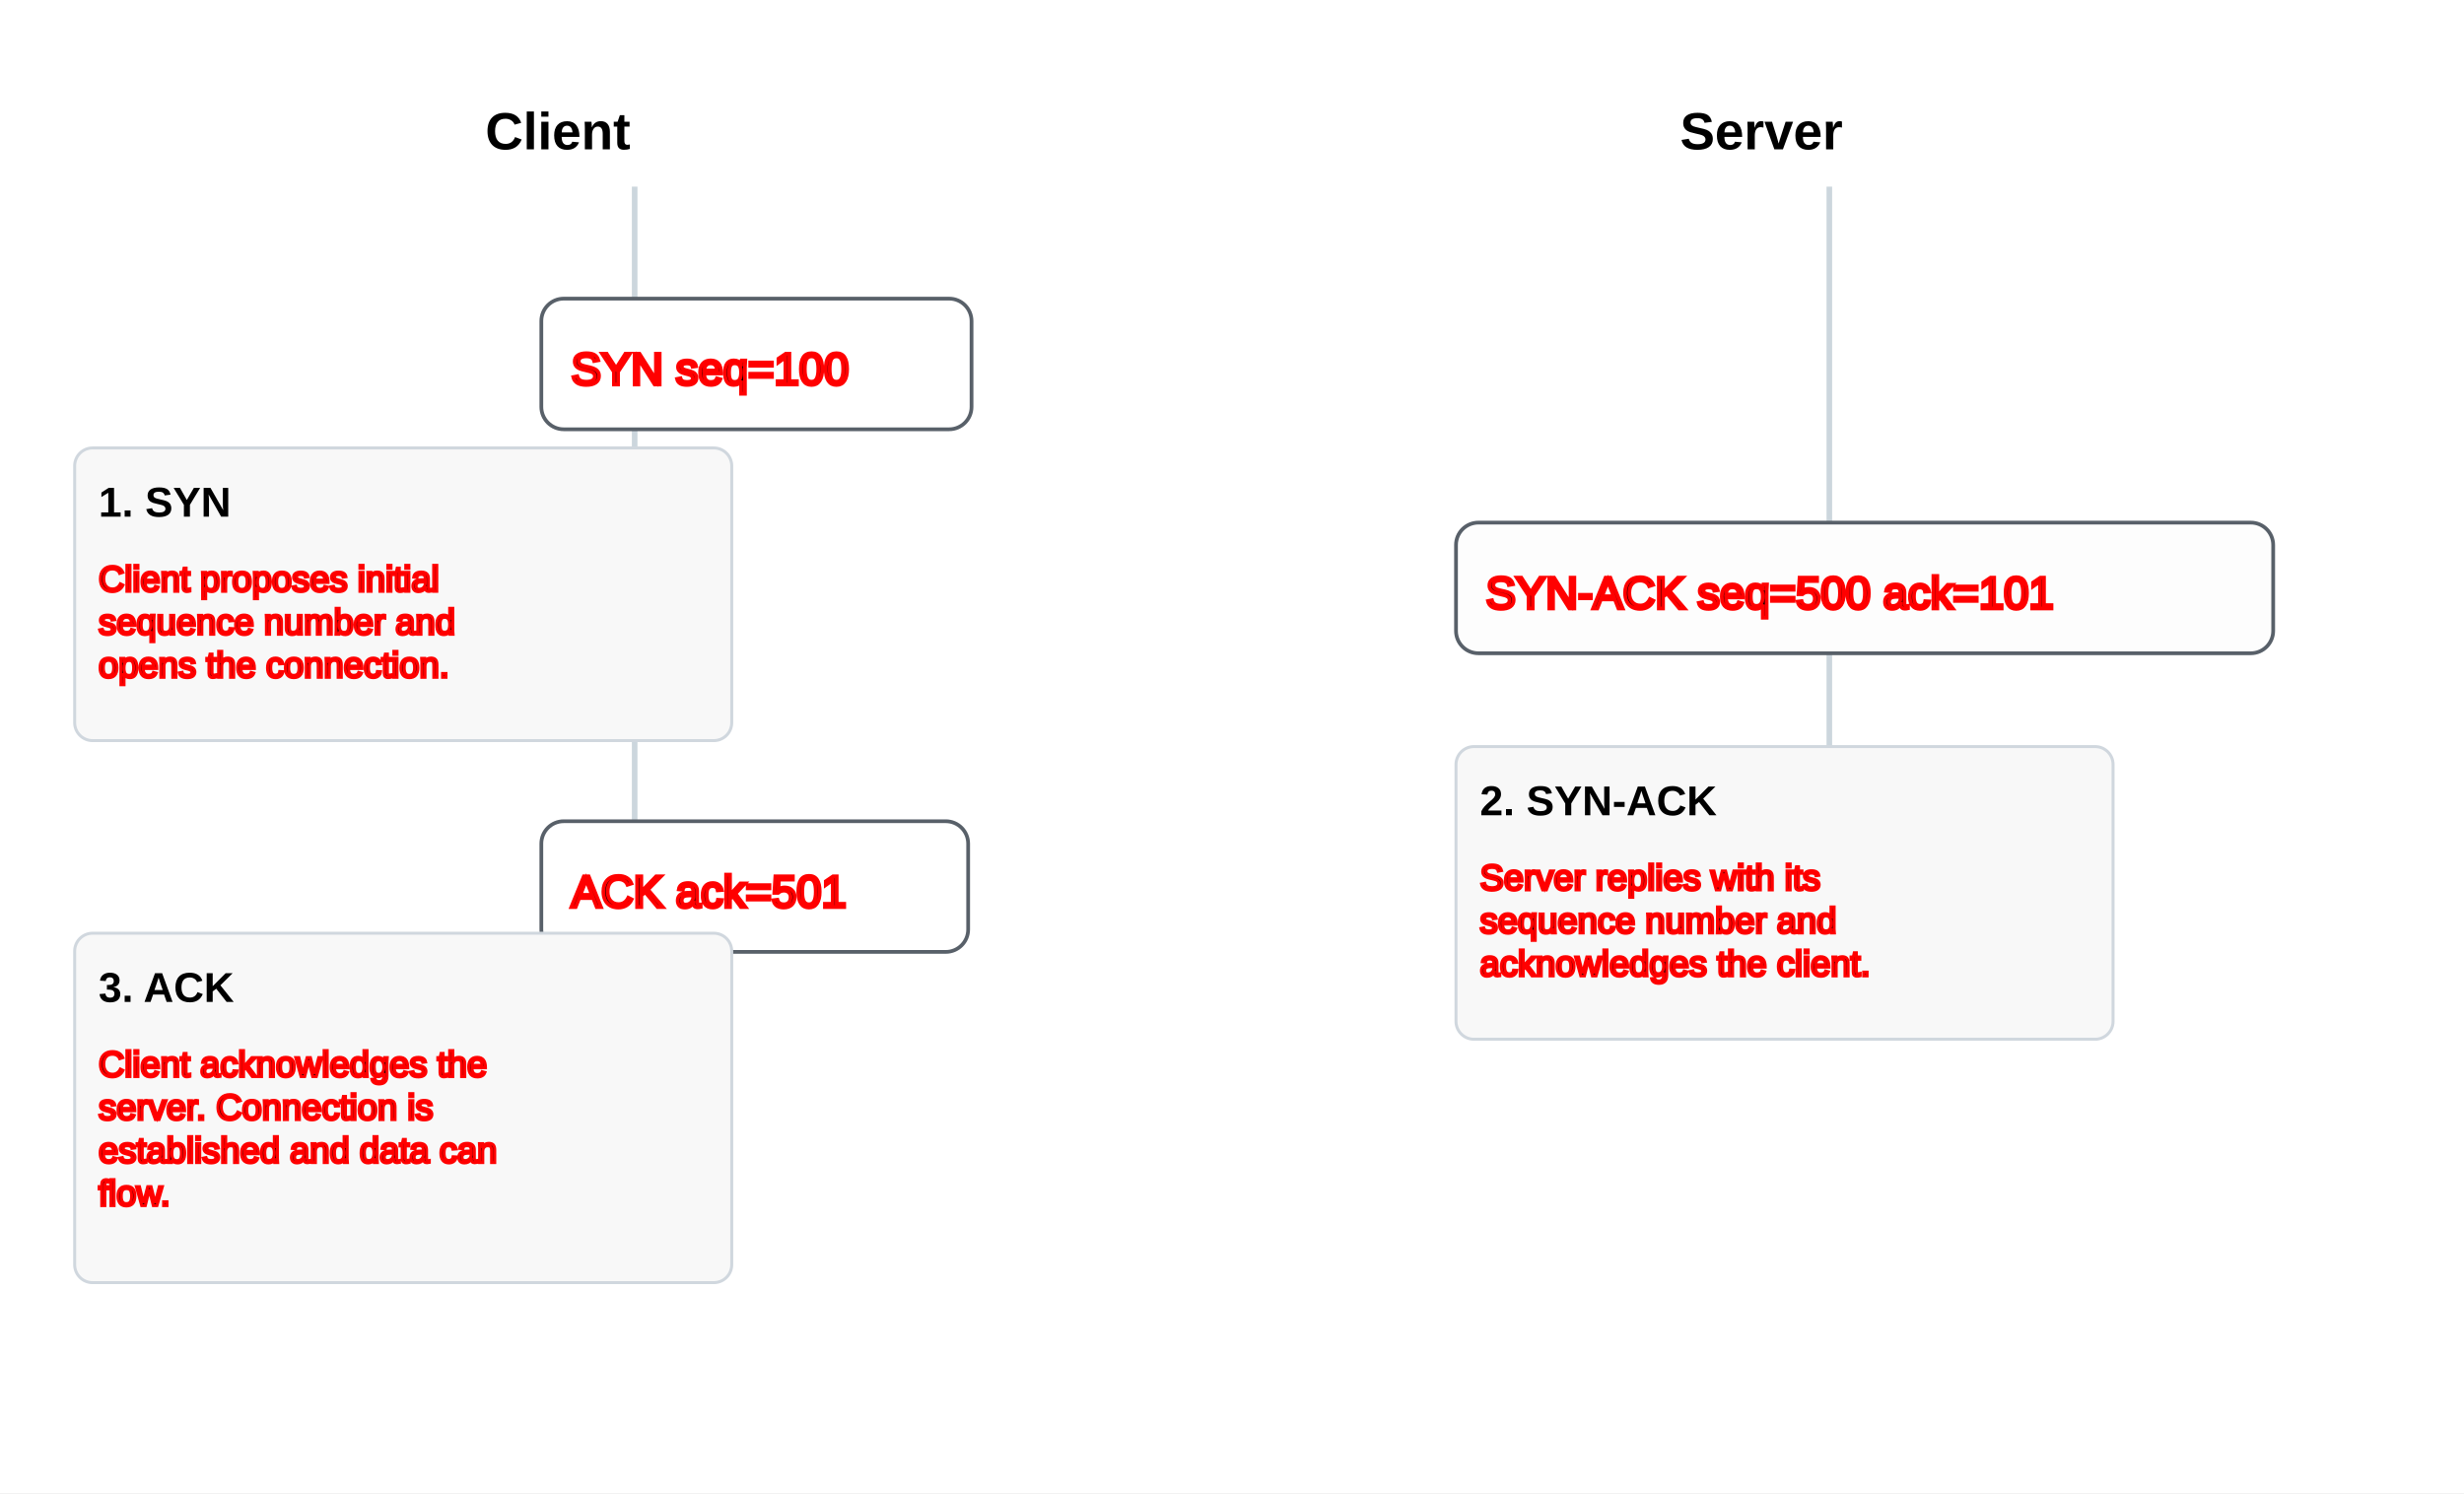
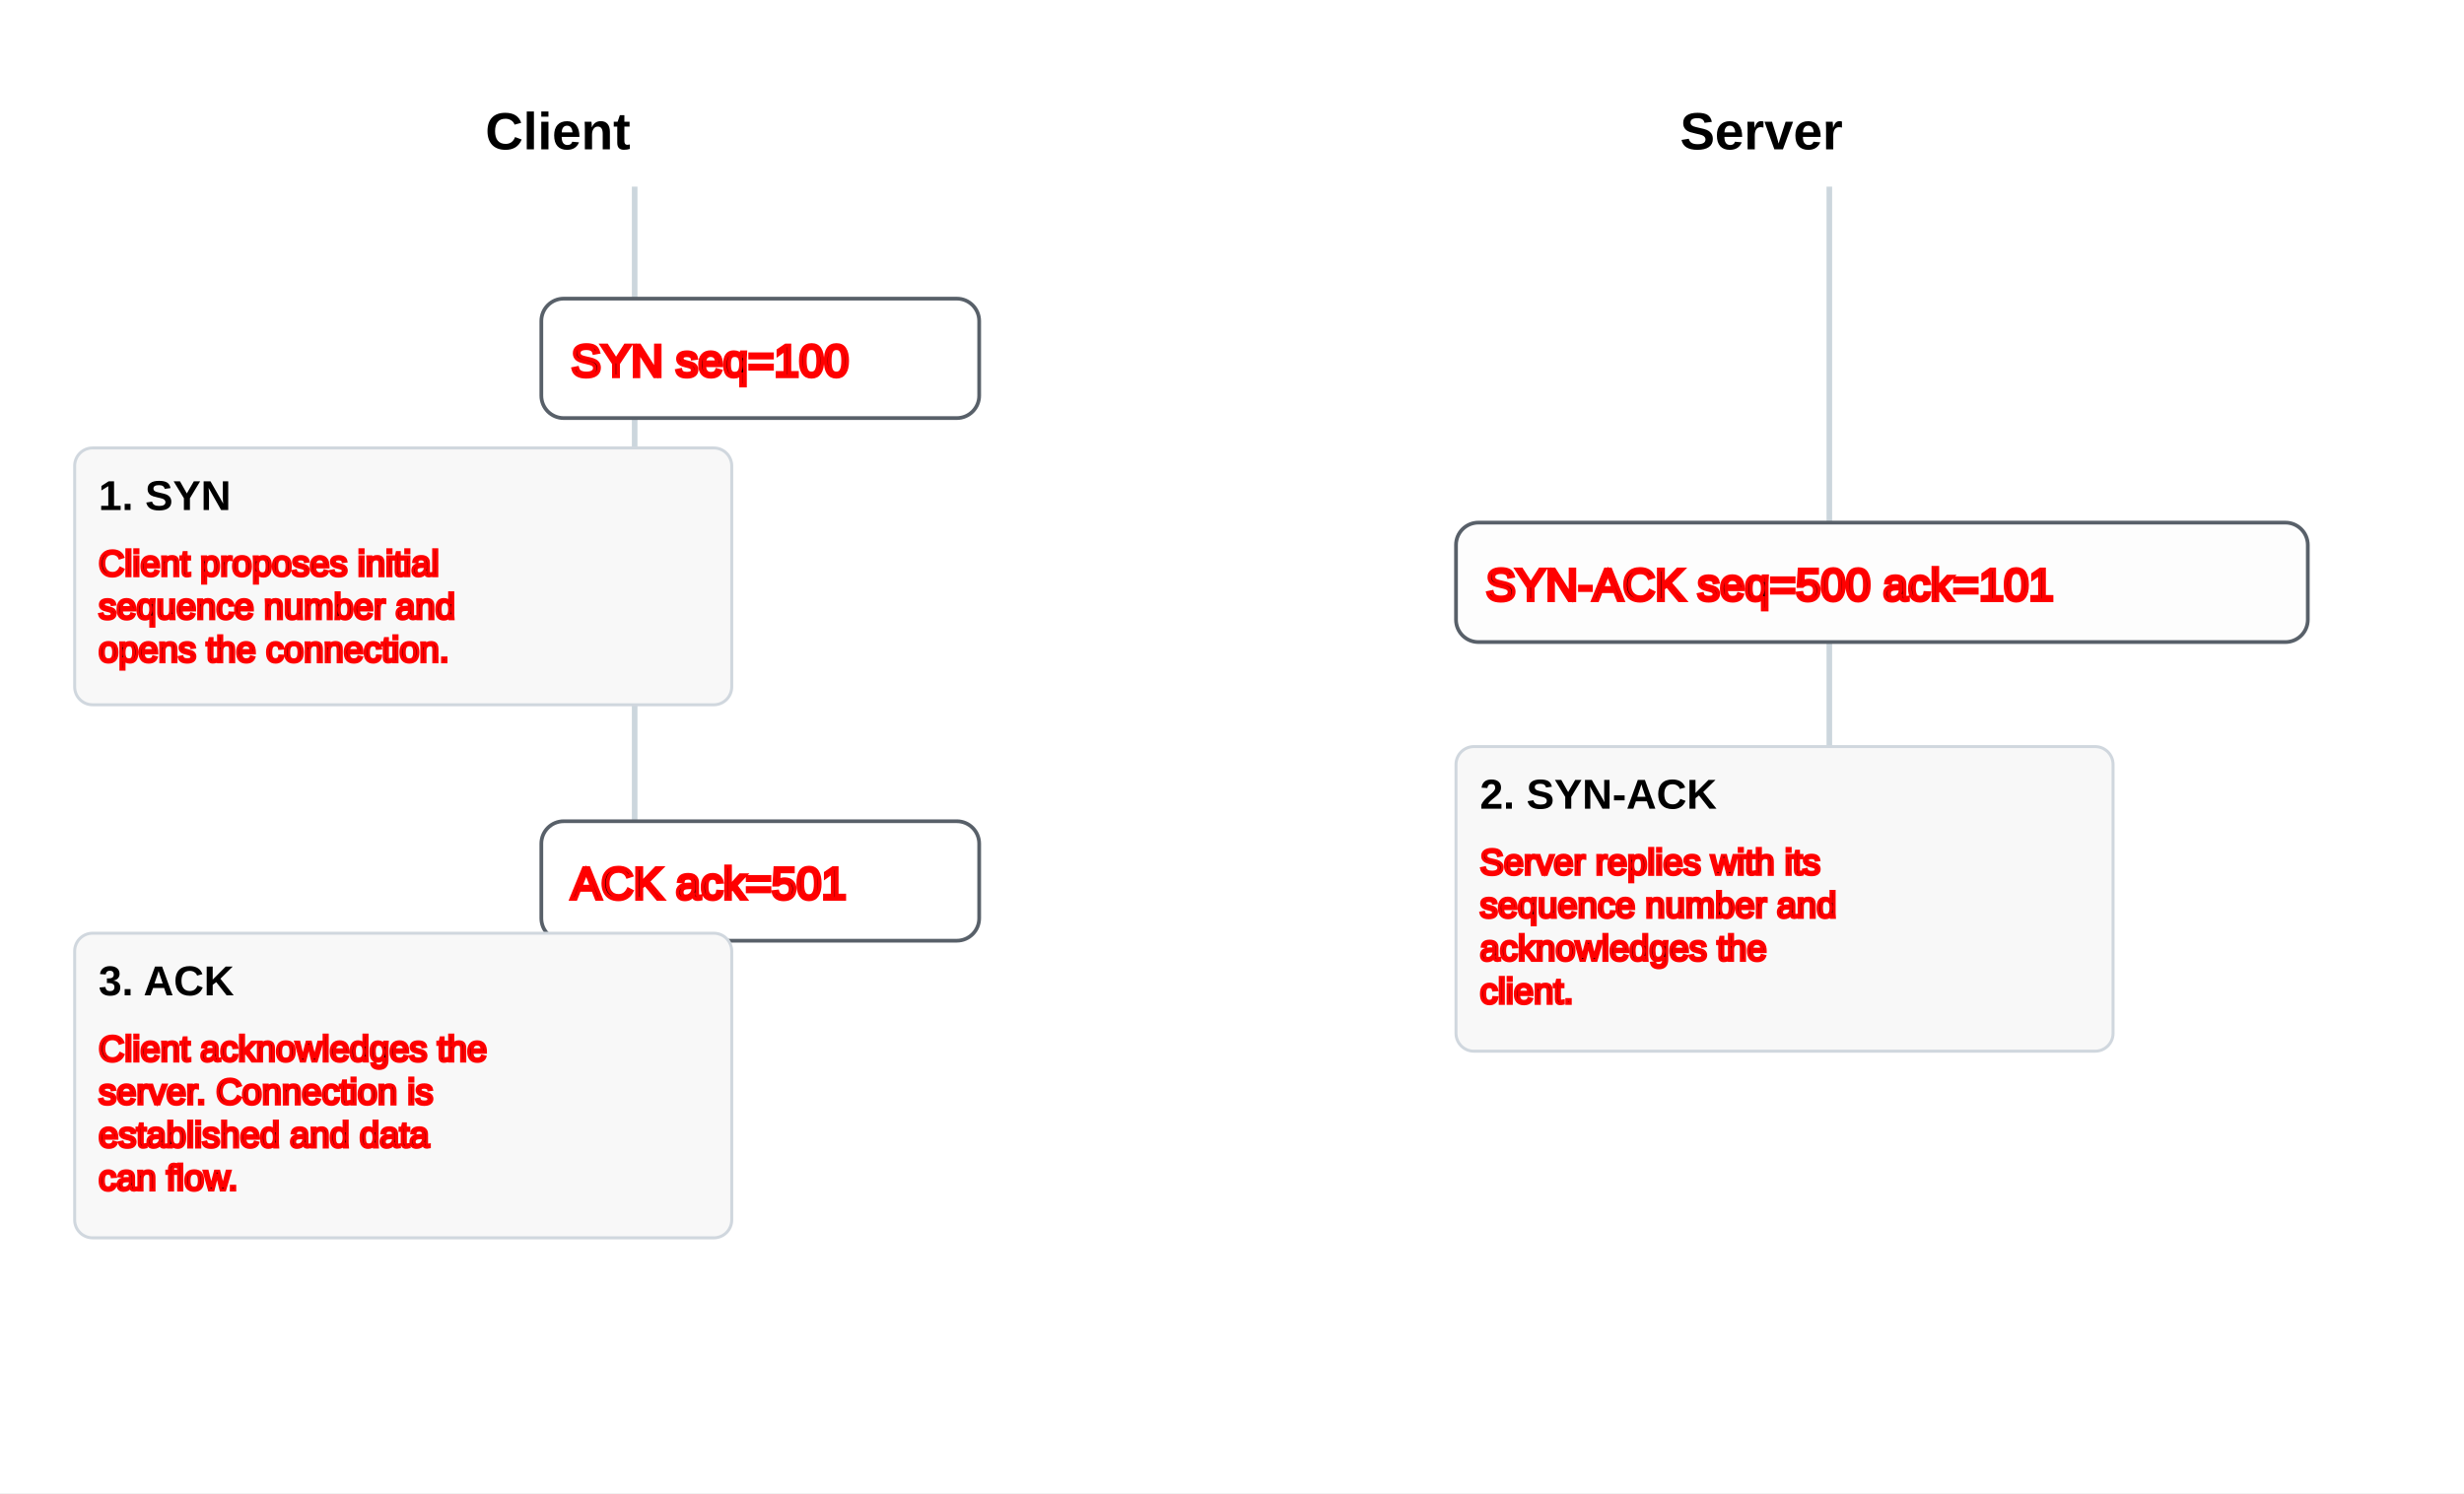
<svg xmlns="http://www.w3.org/2000/svg" viewBox="-10 -10 660 400" width="660" height="400">
  <style>
    .lane { fill: none; stroke: #ccd6dd; stroke-width: 1.5; }
    .packet { fill: white; stroke: #586069; stroke-width: 1; rx: 6; ry: 6; }
    .packet-server { fill: #fdfdfd; stroke: #586069; stroke-width: 1; rx: 6; ry: 6; }
    .title { font-size: 14; font-weight: 600; }
    .body { font-size: 12; stroke: red; }
    .annotation { fill: #f8f8f8; stroke: #d0d7de; stroke-width: 1; rx: 6; ry: 6; }
  </style>
  <rect x="-10" y="-10" width="660" height="400" fill="#ffffff" />
  <line x1="160" y1="40" x2="160" y2="260" class="lane" />
  <line x1="480" y1="40" x2="480" y2="260" class="lane" />
  <text x="120" y="30" class="title" font-family="Arial">Client</text>
  <text x="440" y="30" class="title" font-family="Arial">Server</text>
  <g transform="translate(135, 70)">
-     <rect x="0" y="0" width="115.234" height="35" class="packet" />
+     <rect x="0" y="0" width="117.28" height="32" class="packet" />
    <g transform="translate(8, 8)">
-       <text class="body" font-family="Arial" y="15">SYN seq=100</text>
+       <text class="body" font-family="Arial" y="12.8">SYN seq=100</text>
    </g>
  </g>
  <g transform="translate(380, 130)">
-     <rect x="0" y="0" width="218.891" height="35" class="packet-server" />
+     <rect x="0" y="0" width="228.16" height="32" class="packet-server" />
    <g transform="translate(8, 8)">
-       <text class="body" font-family="Arial" y="15">SYN-ACK seq=500 ack=101</text>
+       <text class="body" font-family="Arial" y="12.8">SYN-ACK seq=500 ack=101</text>
    </g>
  </g>
  <g transform="translate(135, 210)">
-     <rect x="0" y="0" width="114.328" height="35" class="packet" />
+     <rect x="0" y="0" width="117.28" height="32" class="packet" />
    <g transform="translate(8, 8)">
-       <text class="body" font-family="Arial" y="15">ACK ack=501</text>
+       <text class="body" font-family="Arial" y="12.8">ACK ack=501</text>
    </g>
  </g>
  <g transform="scale(0.8)">
    <g transform="translate(12.5, 137.5)">
-       <rect x="0" y="0" width="220" height="98" class="annotation" />
+       <rect x="0" y="0" width="220" height="86" class="annotation" />
      <g transform="translate(8, 8)">
-         <text class="title" font-family="Arial" y="15">1. SYN</text>
+         <text class="title" font-family="Arial" y="12.8">1. SYN</text>
      </g>
-       <g transform="translate(8, 33)">
-         <text class="body" font-family="Arial" y="15">
+       <g transform="translate(8, 30)">
+         <text class="body" font-family="Arial" y="12.8">
          <tspan x="0" dy="0">Client proposes initial</tspan>
          <tspan x="0" dy="1.2em">sequence number and</tspan>
          <tspan x="0" dy="1.2em">opens the connection.</tspan>
        </text>
      </g>
    </g>
  </g>
  <g transform="scale(0.8)">
    <g transform="translate(475, 237.5)">
-       <rect x="0" y="0" width="220" height="98" class="annotation" />
+       <rect x="0" y="0" width="220" height="102" class="annotation" />
      <g transform="translate(8, 8)">
-         <text class="title" font-family="Arial" y="15">2. SYN-ACK</text>
+         <text class="title" font-family="Arial" y="12.8">2. SYN-ACK</text>
      </g>
-       <g transform="translate(8, 33)">
-         <text class="body" font-family="Arial" y="15">
+       <g transform="translate(8, 30)">
+         <text class="body" font-family="Arial" y="12.8">
          <tspan x="0" dy="0">Server replies with its</tspan>
          <tspan x="0" dy="1.2em">sequence number and</tspan>
-           <tspan x="0" dy="1.2em">acknowledges the client.</tspan>
+           <tspan x="0" dy="1.2em">acknowledges the</tspan>
+           <tspan x="0" dy="1.2em">client.</tspan>
        </text>
      </g>
    </g>
  </g>
  <g transform="scale(0.8)">
    <g transform="translate(12.5, 300)">
-       <rect x="0" y="0" width="220" height="117" class="annotation" />
+       <rect x="0" y="0" width="220" height="102" class="annotation" />
      <g transform="translate(8, 8)">
-         <text class="title" font-family="Arial" y="15">3. ACK</text>
+         <text class="title" font-family="Arial" y="12.8">3. ACK</text>
      </g>
-       <g transform="translate(8, 33)">
-         <text class="body" font-family="Arial" y="15">
+       <g transform="translate(8, 30)">
+         <text class="body" font-family="Arial" y="12.8">
          <tspan x="0" dy="0">Client acknowledges the</tspan>
          <tspan x="0" dy="1.2em">server. Connection is</tspan>
-           <tspan x="0" dy="1.2em">established and data can</tspan>
-           <tspan x="0" dy="1.2em">flow.</tspan>
+           <tspan x="0" dy="1.2em">established and data</tspan>
+           <tspan x="0" dy="1.2em">can flow.</tspan>
        </text>
      </g>
    </g>
  </g>
</svg>
